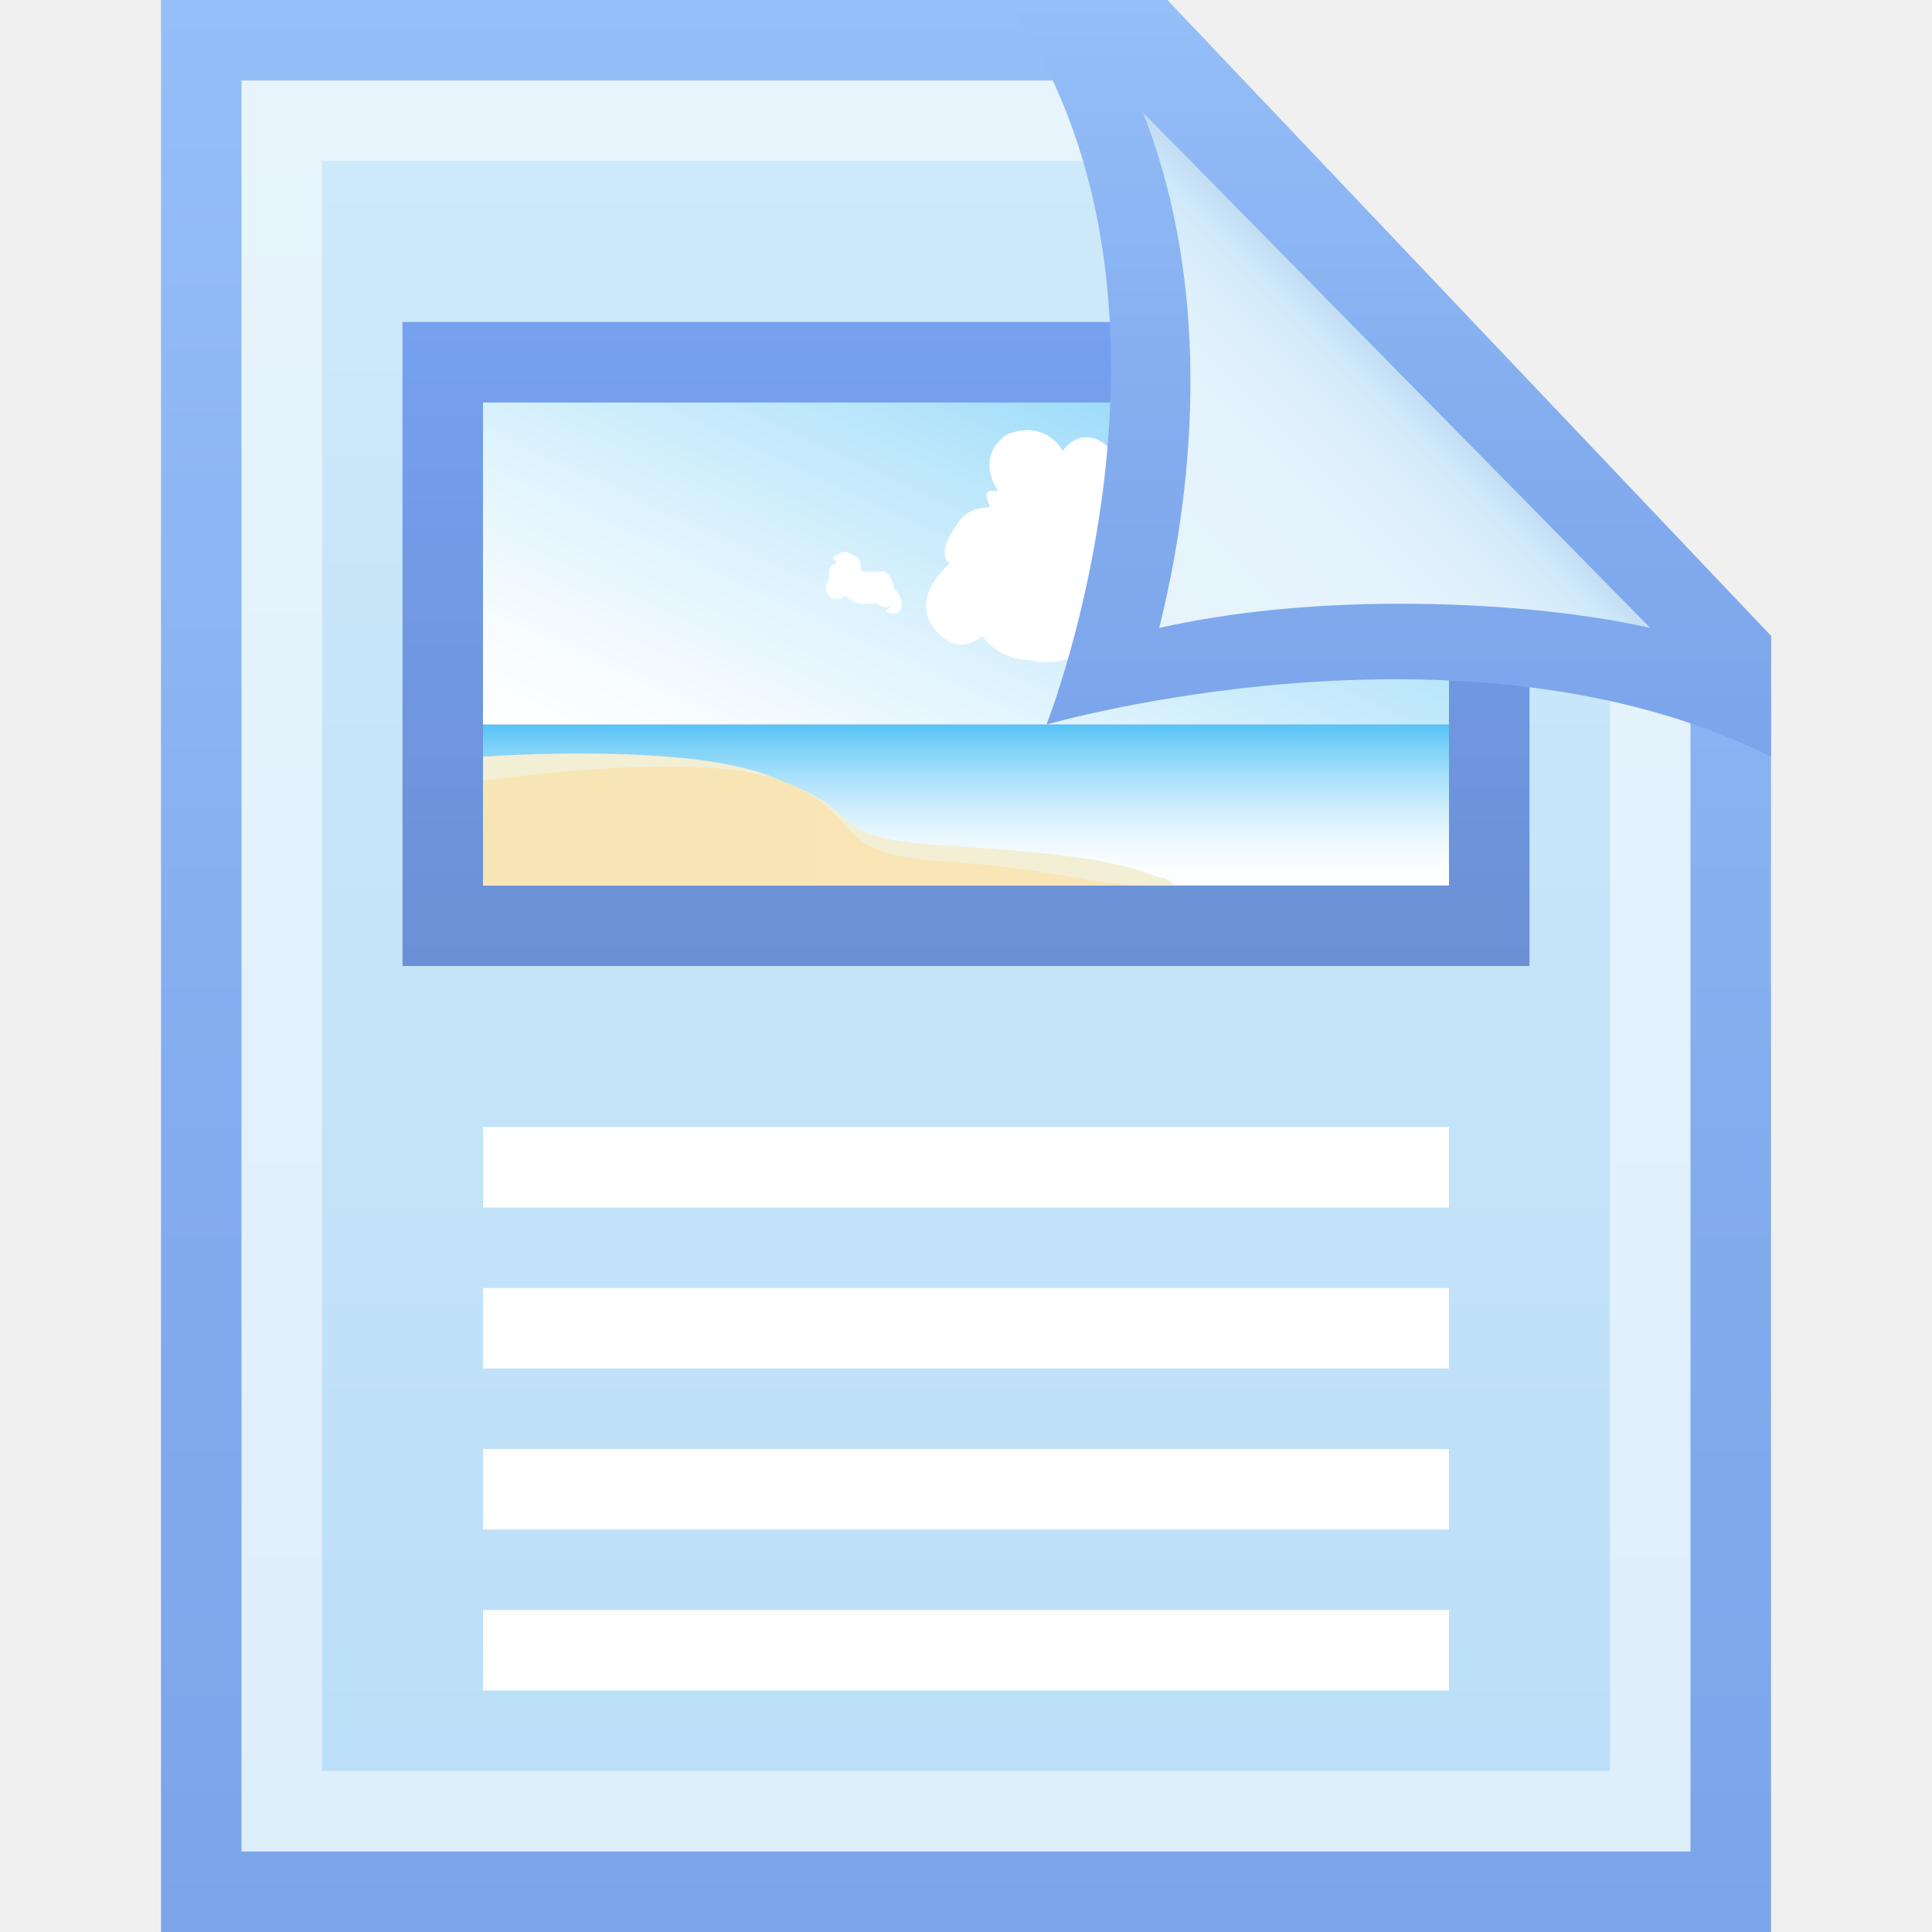
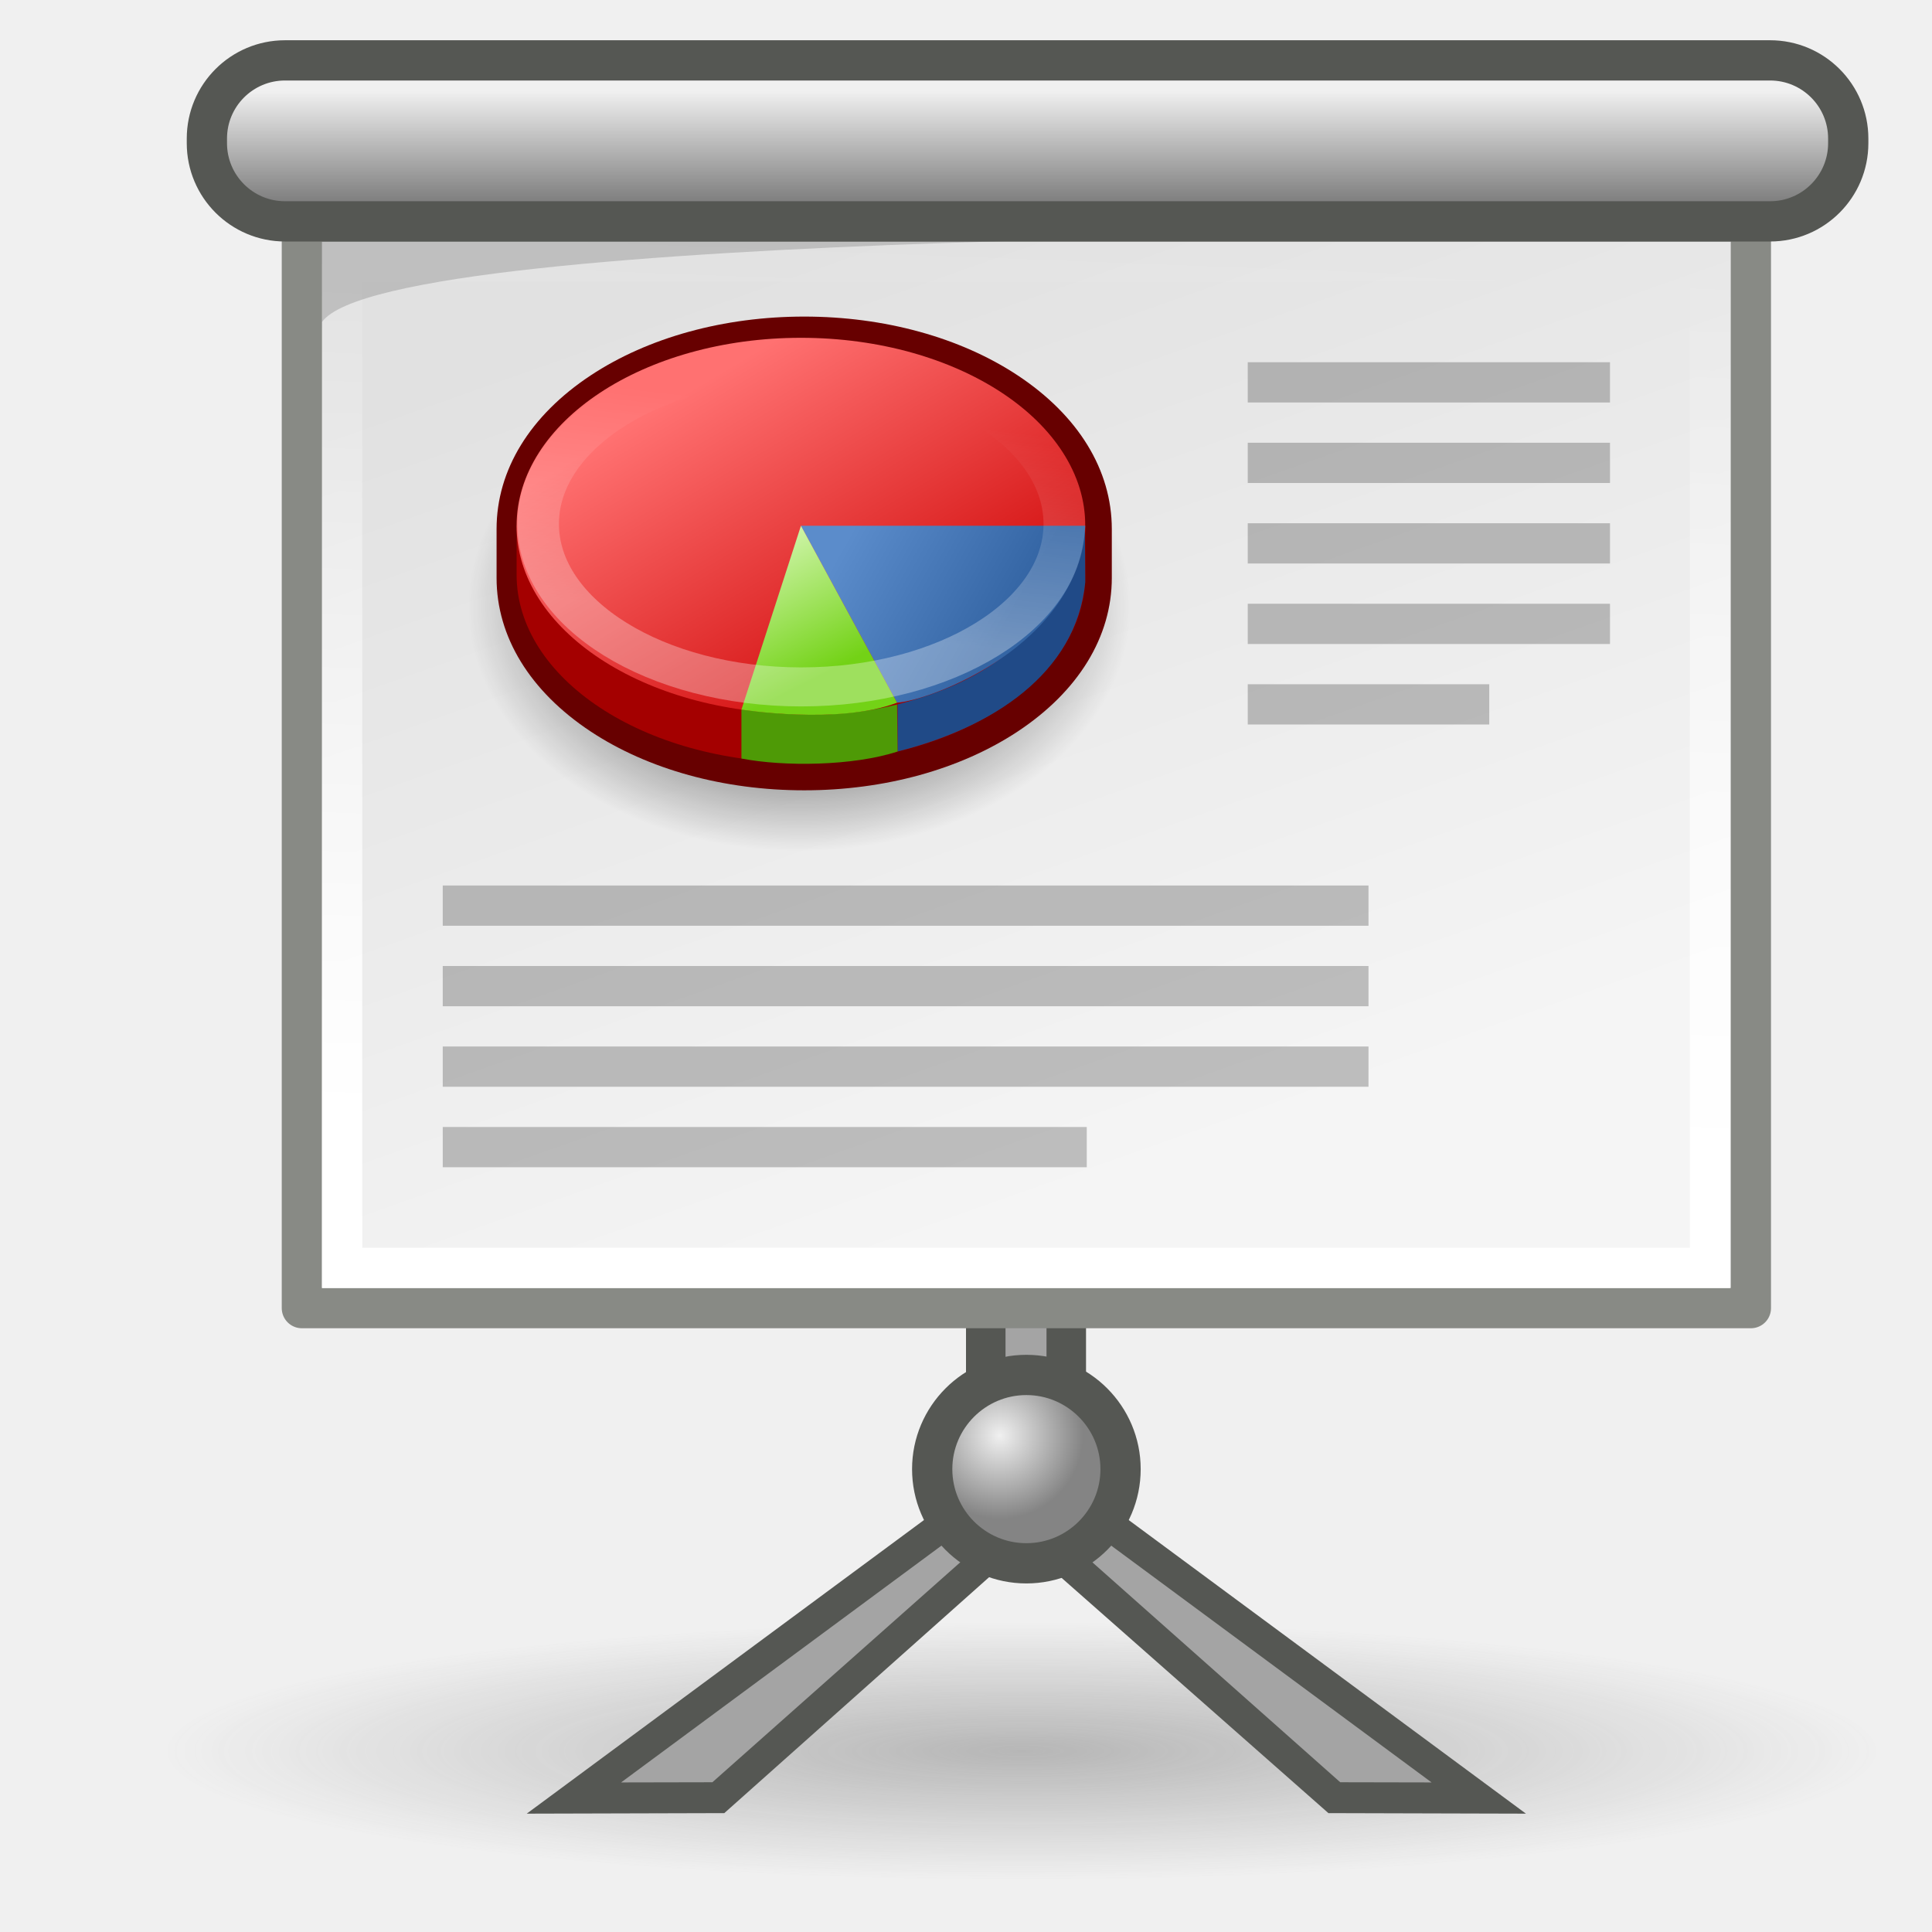
- <svg xmlns="http://www.w3.org/2000/svg" version="1.1" x="0px" y="0px" width="24px" height="24px" viewBox="-2 0 24 24" style="overflow:visible;enable-background:new -2 0 24 24;" xml:space="preserve" preserveAspectRatio="xMinYMid meet">
-   <defs>
- </defs>
-   <linearGradient id="SVGID_1_" gradientUnits="userSpaceOnUse" x1="9.999" y1="0" x2="9.999" y2="24">
-     <stop offset="0" style="stop-color:#95BFF8" />
-     <stop offset="0.557" style="stop-color:#84ADEF" />
-     <stop offset="1" style="stop-color:#7CA4EB" />
-   </linearGradient>
-   <polygon style="fill:url(#SVGID_1_);" points="12.5,0 11.5,0 1,0 0,0 0,24 1,24 19,24 20,24 20,7.9 " />
-   <linearGradient id="SVGID_2_" gradientUnits="userSpaceOnUse" x1="9.999" y1="1" x2="9.999" y2="23">
-     <stop offset="0" style="stop-color:#E7F4FC" />
-     <stop offset="1" style="stop-color:#DEEFFC" />
-   </linearGradient>
-   <polygon style="fill:url(#SVGID_2_);" points="12.1,1 11.1,1 2,1 1,1 1,23 2,23 18,23 19,23 19,8.3 " />
-   <linearGradient id="SVGID_3_" gradientUnits="userSpaceOnUse" x1="9.999" y1="2" x2="9.999" y2="22">
-     <stop offset="0" style="stop-color:#CEE9F9" />
-     <stop offset="1" style="stop-color:#BBDFF8" />
-   </linearGradient>
-   <polygon style="fill:url(#SVGID_3_);" points="11.6,2 10.6,2 3,2 2,2 2,22 3,22 17,22 18,22 18,8.7 " />
-   <path style="fill:#FFFFFF;" d="M16,21H4v-1h12V21z M16,18H4v1h12V18z M16,16H4v1h12V16z M16,14H4v1h12V14z" />
-   <linearGradient id="SVGID_4_" gradientUnits="userSpaceOnUse" x1="9.999" y1="4" x2="9.999" y2="12">
-     <stop offset="0" style="stop-color:#76A1F0" />
-     <stop offset="1" style="stop-color:#6B90D5" />
-   </linearGradient>
-   <polygon style="fill:url(#SVGID_4_);" points="15.3,4 14.3,4 4,4 3,4 3,12 4,12 16,12 17,12 17,5.8 " />
-   <linearGradient id="SVGID_5_" gradientUnits="userSpaceOnUse" x1="9.999" y1="9" x2="9.999" y2="11">
-     <stop offset="0" style="stop-color:#57C3F6" />
-     <stop offset="0.165" style="stop-color:#83D3F8" />
-     <stop offset="0.355" style="stop-color:#AFE3FB" />
-     <stop offset="0.54" style="stop-color:#D2EFFD" />
-     <stop offset="0.713" style="stop-color:#EBF8FE" />
-     <stop offset="0.871" style="stop-color:#FAFDFF" />
-     <stop offset="1" style="stop-color:#FFFFFF" />
-   </linearGradient>
-   <rect x="4" y="9" style="fill:url(#SVGID_5_);" width="12" height="2" />
-   <path style="fill:#F2EFD5;" d="M12.4,10.9c-0.5-0.2-1.1-0.3-2.7-0.4c-1.5-0.1-0.9-0.4-2-0.8C6.7,9.2,4,9.4,4,9.4V11h8.6  C12.6,11,12.5,10.9,12.4,10.9z" />
-   <linearGradient id="SVGID_6_" gradientUnits="userSpaceOnUse" x1="4" y1="10.248" x2="12.296" y2="10.248">
-     <stop offset="0" style="stop-color:#F8E5B5" />
-     <stop offset="1" style="stop-color:#F9E5B6" />
-   </linearGradient>
-   <path style="fill:url(#SVGID_6_);" d="M9.7,10.7c-1.5-0.1-0.9-0.6-2-1c-1-0.4-3.7,0-3.7,0V11h8.3C11.5,11,11.2,10.8,9.7,10.7z" />
-   <linearGradient id="SVGID_7_" gradientUnits="userSpaceOnUse" x1="12.534" y1="1.567" x2="8.163" y2="10.941">
-     <stop offset="0" style="stop-color:#57C3F6" />
-     <stop offset="0.229" style="stop-color:#8AD5F9" />
-     <stop offset="0.483" style="stop-color:#BCE7FB" />
-     <stop offset="0.705" style="stop-color:#E1F4FD" />
-     <stop offset="0.885" style="stop-color:#F7FCFF" />
-     <stop offset="1" style="stop-color:#FFFFFF" />
-   </linearGradient>
-   <rect x="4" y="5" style="fill:url(#SVGID_7_);" width="12" height="4" />
-   <path style="fill:#FFFFFF;" d="M11.2,5.6c0,0-0.2-0.4-0.7-0.2c-0.4,0.3-0.1,0.7-0.1,0.7s-0.1,0-0.1,0c-0.1,0,0,0.2,0,0.2  s-0.3,0-0.4,0.2C9.6,6.9,9.8,7,9.8,7S9.3,7.4,9.6,7.8c0.3,0.4,0.6,0.1,0.6,0.1s0.2,0.3,0.6,0.3c0.4,0.1,0.6-0.1,0.6-0.1  s0.3,0.2,0.5,0.1C12.4,8.2,12.5,8,12.5,8s0.6,0.3,0.8-0.3C13.4,7.3,13,7.1,13,7.1s0.1-0.4-0.2-0.6s-0.6,0-0.6,0s0.1,0,0-0.1  c0-0.1-0.3-0.1-0.3-0.1s0.1-0.6-0.2-0.8C11.4,5.3,11.2,5.6,11.2,5.6z" />
-   <path style="fill:#FFFFFF;" d="M8.6,6.9c0,0-0.1-0.1-0.2,0C8.3,6.9,8.4,7,8.4,7s0,0,0,0c0,0,0,0,0,0s-0.1,0-0.1,0.1  c0,0.1,0,0.1,0,0.1s-0.1,0.1,0,0.2c0.1,0.1,0.2,0,0.2,0s0.1,0.1,0.2,0.1c0.1,0,0.2,0,0.2,0s0.1,0.1,0.2,0C9,7.6,9,7.6,9,7.6  s0.2,0.1,0.2-0.1c0-0.1-0.1-0.2-0.1-0.2s0-0.1-0.1-0.2c-0.1,0-0.2,0-0.2,0s0,0,0,0s-0.1,0-0.1,0s0-0.2-0.1-0.2  C8.7,6.8,8.6,6.9,8.6,6.9z" />
-   <linearGradient id="SVGID_8_" gradientUnits="userSpaceOnUse" x1="15.245" y1="0" x2="15.245" y2="9.359">
-     <stop offset="0" style="stop-color:#95BFF8" />
-     <stop offset="0.557" style="stop-color:#84ADEF" />
-     <stop offset="1" style="stop-color:#7CA4EB" />
-   </linearGradient>
-   <path style="fill:url(#SVGID_8_);" d="M11,9c0,0,5.2-1.5,9,0.4c0-0.1,0-1.5,0-1.5L12.5,0c0,0-1.8,0-2,0C13.1,3.7,11,9,11,9z" />
-   <linearGradient id="SVGID_9_" gradientUnits="userSpaceOnUse" x1="12.322" y1="7.545" x2="15.45" y2="4.417">
-     <stop offset="0" style="stop-color:#E7F4FC" />
-     <stop offset="0.518" style="stop-color:#E5F3FC" />
-     <stop offset="0.705" style="stop-color:#DEF0FB" />
-     <stop offset="0.837" style="stop-color:#D3EBFA" />
-     <stop offset="0.872" style="stop-color:#CEE9F9" />
-     <stop offset="1" style="stop-color:#BDD8F0" />
-   </linearGradient>
-   <path style="fill:url(#SVGID_9_);" d="M18.5,7.8c-0.9-0.2-2-0.3-3.1-0.3c-1.1,0-2.1,0.1-3,0.3c0.4-1.6,0.7-4.1-0.2-6.4L18.5,7.8z" />
+ <svg xmlns="http://www.w3.org/2000/svg" id="svg11300" height="48px" width="48px">
+   <defs id="defs3">
+     <radialGradient id="radialGradient2462" gradientUnits="userSpaceOnUse" cy="47.401" cx="28.284" gradientTransform="scale(1.1642 .85894)" r="13.804">
+       <stop id="stop2458" offset="0" />
+       <stop id="stop2460" stop-opacity="0" offset="1" />
+     </radialGradient>
+     <linearGradient id="linearGradient1553" y2="11.004" gradientUnits="userSpaceOnUse" x2="20.945" gradientTransform="matrix(1.8689 0 0 1.5088 -20.391 -10.017)" y1="25.473" x1="27.295">
+       <stop id="stop13012" stop-color="#f5f5f5" offset="0" />
+       <stop id="stop13014" stop-color="#e1e1e1" offset="1" />
+     </linearGradient>
+     <radialGradient id="radialGradient1537" gradientUnits="userSpaceOnUse" cy="30.991" cx="24.774" gradientTransform="matrix(3.5025 0 0 3.5025 -61.93 -72.877)" r=".59">
+       <stop id="stop13046" stop-color="#F0F0F0" offset="0" />
+       <stop id="stop13048" stop-color="#848484" offset="1" />
+     </radialGradient>
+     <radialGradient id="radialGradient9220" gradientUnits="userSpaceOnUse" cy="44.023" cx="26.163" gradientTransform="matrix(1 0 0 .18116 -2.8714e-15 36.047)" r="12.198">
+       <stop id="stop9216" stop-color="#5b5b5b" offset="0" />
+       <stop id="stop9218" stop-color="#5b5b5b" stop-opacity="0" offset="1" />
+     </radialGradient>
+     <linearGradient id="linearGradient9224" y2="7.46" gradientUnits="userSpaceOnUse" x2="24.919" gradientTransform="matrix(1.9053 0 0 2.5218 -22.821 -13.246)" y1="6.148" x1="24.919">
+       <stop id="stop13035" stop-color="#F0F0F0" offset="0" />
+       <stop id="stop13037" stop-color="#686868" offset="1" />
+     </linearGradient>
+     <linearGradient id="linearGradient10002" y2="18.75" gradientUnits="userSpaceOnUse" x2="-19.5" y1="29" x1="-20.75">
+       <stop id="stop6689" stop-color="#fff" offset="0" />
+       <stop id="stop6691" stop-color="#fff" stop-opacity="0" offset="1" />
+     </linearGradient>
+     <linearGradient id="linearGradient10012" y2="33.016" gradientUnits="userSpaceOnUse" x2="-14.36" y1="18.516" x1="-22.976">
+       <stop id="stop6701" stop-color="#ff7171" offset="0" />
+       <stop id="stop6703" stop-color="#c00" offset="1" />
+     </linearGradient>
+     <linearGradient id="linearGradient10014" y2="28.196" gradientUnits="userSpaceOnUse" x2="-9.735" y1="24.454" x1="-16.387">
+       <stop id="stop6713" stop-color="#5b8ccb" offset="0" />
+       <stop id="stop6715" stop-color="#3465a4" offset="1" />
+     </linearGradient>
+     <linearGradient id="linearGradient10016" y2="25.015" gradientUnits="userSpaceOnUse" x2="-20.822" y1="30.828" x1="-17.863">
+       <stop id="stop6721" stop-color="#73d216" offset="0" />
+       <stop id="stop6723" stop-color="#d5f7b3" offset="1" />
+     </linearGradient>
+     <linearGradient id="linearGradient10026" y2="6" gradientUnits="userSpaceOnUse" x2="24.245" y1="28.369" x1="23.38">
+       <stop id="stop10022" stop-color="#fff" offset="0" />
+       <stop id="stop10024" stop-color="#fff" stop-opacity="0" offset="1" />
+     </linearGradient>
+   </defs>
+   <g id="layer1">
+     <path id="path10010" d="m26.482 37.622h-1.982v-31.622h1.982v31.62 0.002z" stroke="#555753" fill="#a4a4a4" />
+     <path id="path13009" fill="#a4a4a4" d="m26 37.622h-1.018v-31.622h1.018v31.62 0.002z" />
+     <path id="path13016" stroke-linejoin="round" d="m43.5 32.5h-36v-27h36v27z" stroke="#888a85" fill="url(#linearGradient1553)" />
+     <path id="path8339" style="color:#000000" d="m38.361 44.023a12.198 2.21 0 1 1 -24.396 0 12.198 2.21 0 1 1 24.396 0z" opacity=".39" transform="matrix(1.7493 0 0 1.4525 -20.383 -20.437)" fill="url(#radialGradient9220)" />
+     <g id="g13020" transform="matrix(1.539 0 0 1.539 -12.899 -11.057)" stroke="#555753" fill="#a4a4a4">
+       <path id="path13022" d="m31.492 35.959l-6.275-4.638-0.066 0.345 4.865 4.289 1.476 0.004z" />
+       <path id="path13024" d="m18.408 35.959l6.275-4.638-0.05 0.402-4.75 4.232-1.475 0.004z" />
+     </g>
+     <path id="path10018" d="m42.484 31.5h-33.984v-25h33.984v25z" stroke="url(#linearGradient10026)" fill="none" />
+     <path id="path13041" opacity="0.16" d="m37.646 5.838h-29.646v2.162c1.671-2.349 29.646-2.162 29.646-2.162z" />
+     <rect id="rect13420" style="color:#000000" fill-opacity=".228" height="1" width="9" y="9" x="31" />
+     <rect id="rect9222" height="4" stroke="#555753" fill="url(#linearGradient9224)" style="color:#000000" rx="1.942" ry="1.942" width="40.779" y="1.5" x="5.14" />
+     <rect id="rect9226" style="color:#000000" fill-opacity=".228" height="1" width="9" y="11" x="31" />
+     <rect id="rect9228" style="color:#000000" fill-opacity=".228" height="1" width="9" y="13" x="31" />
+     <rect id="rect9230" style="color:#000000" fill-opacity=".228" height="1" width="9" y="15" x="31" />
+     <rect id="rect9232" style="color:#000000" fill-opacity=".228" height="1" width="6" y="17" x="31" />
+     <rect id="rect9234" style="color:#000000" fill-opacity=".228" height="1" width="23" y="22" x="11" />
+     <rect id="rect9236" style="color:#000000" fill-opacity=".228" height="1" width="23" y="24" x="11" />
+     <rect id="rect9238" style="color:#000000" fill-opacity=".228" height="1" width="23" y="26" x="11" />
+     <rect id="rect9240" style="color:#000000" fill-opacity=".228" height="1" width="16" y="28" x="11" />
+     <path id="path1693" d="m49 40.714a16.071 11.857 0 1 1 -32.143 0 16.071 11.857 0 1 1 32.143 0z" fill-rule="evenodd" transform="matrix(.51214 0 0 .51214 2.9975 -5.7789)" fill="url(#radialGradient2462)" />
+     <g id="g6727" transform="matrix(.58737 0 0 .58737 30.846 -1.3012)">
+       <path id="path3931" d="m-27.529 18.093c-2.569 1.698-3.982 4.005-3.982 6.498v2.069c0 2.491 1.413 4.798 3.982 6.497 2.427 1.603 5.634 2.487 9.03 2.487 3.394 0 6.601-0.884 9.029-2.487 2.568-1.699 3.982-4.005 3.982-6.497v-2.069c0-2.493-1.415-4.801-3.982-6.498-2.427-1.603-5.634-2.487-9.029-2.487-3.396 0-6.603 0.884-9.03 2.487z" fill="#670000" />
+       <path id="path3933" fill="#a40000" d="m-7.024 24.454c-1.379-3.387-6.053-5.881-11.613-5.881-5.559 0-10.234 2.494-11.612 5.881h-0.415v2.07c0 4.39 5.385 7.948 12.027 7.948 6.643 0 12.027-3.558 12.027-7.948l-0-2.07h-0.414z" />
+       <path id="path3935" d="m-6.61 24.454c0 4.39-5.384 7.949-12.027 7.949-6.642 0-12.027-3.559-12.027-7.949 0-4.391 5.385-7.95 12.027-7.95 6.643 0 12.027 3.559 12.027 7.95h-0z" fill="url(#linearGradient10012)" />
+       <path id="path3937" fill="#204a87" d="m-6.61 26.833l-0.015-2.166c-1.304 4.5-4.236 6.407-7.923 7.341v1.994c3.99-1.004 7.562-3.289 7.939-7.169z" />
+       <path id="path3939" d="m-6.61 24.454c-0.275 5.079-6.558 7.395-7.962 7.484l-4.065-7.484h12.026 0.001z" fill="url(#linearGradient10014)" />
+       <path id="path3941" fill="#4e9a06" d="m-21.154 34.298v-2.069c2.263 0.295 4.34 0.347 6.582-0.214l0.023 1.988c-1.88 0.616-4.82 0.645-6.605 0.296v-0.001z" />
+       <path id="path3943" d="m-18.637 24.454l4.065 7.484c-2.489 0.949-6.582 0.291-6.582 0.291l2.517-7.775z" fill="url(#linearGradient10016)" />
+       <path id="path5959" stroke="url(#linearGradient10002)" stroke-width="1.855" fill="none" style="color:#000000" transform="matrix(.94698 0 0 .8897 -.98746 2.6885)" opacity=".311" d="m-6.875 24.375a11.75 7.75 0 1 1 -23.5 0 11.75 7.75 0 1 1 23.5 0z" display="block" />
+     </g>
+     <g id="g10004" transform="matrix(1.539 0 0 1.539 -12.899 -11.057)" fill="#a4a4a4">
+       <path id="path10006" d="m30.015 35.956l1.477 0.003-6.275-4.638-0.439-0.014 5.238 4.648-0.001 0.001z" />
+       <path id="path10008" d="m19.884 35.956l-1.476 0.003 6.275-4.638 0.438-0.014-5.238 4.648 0.001 0.001z" />
+     </g>
+     <path id="path13050" d="m27.84 36.5c0 1.292-1.048 2.34-2.34 2.34s-2.34-1.048-2.34-2.34c0-1.289 1.048-2.34 2.34-2.34s2.34 1.051 2.34 2.34z" stroke="#555753" fill="url(#radialGradient1537)" />
+   </g>
</svg>
